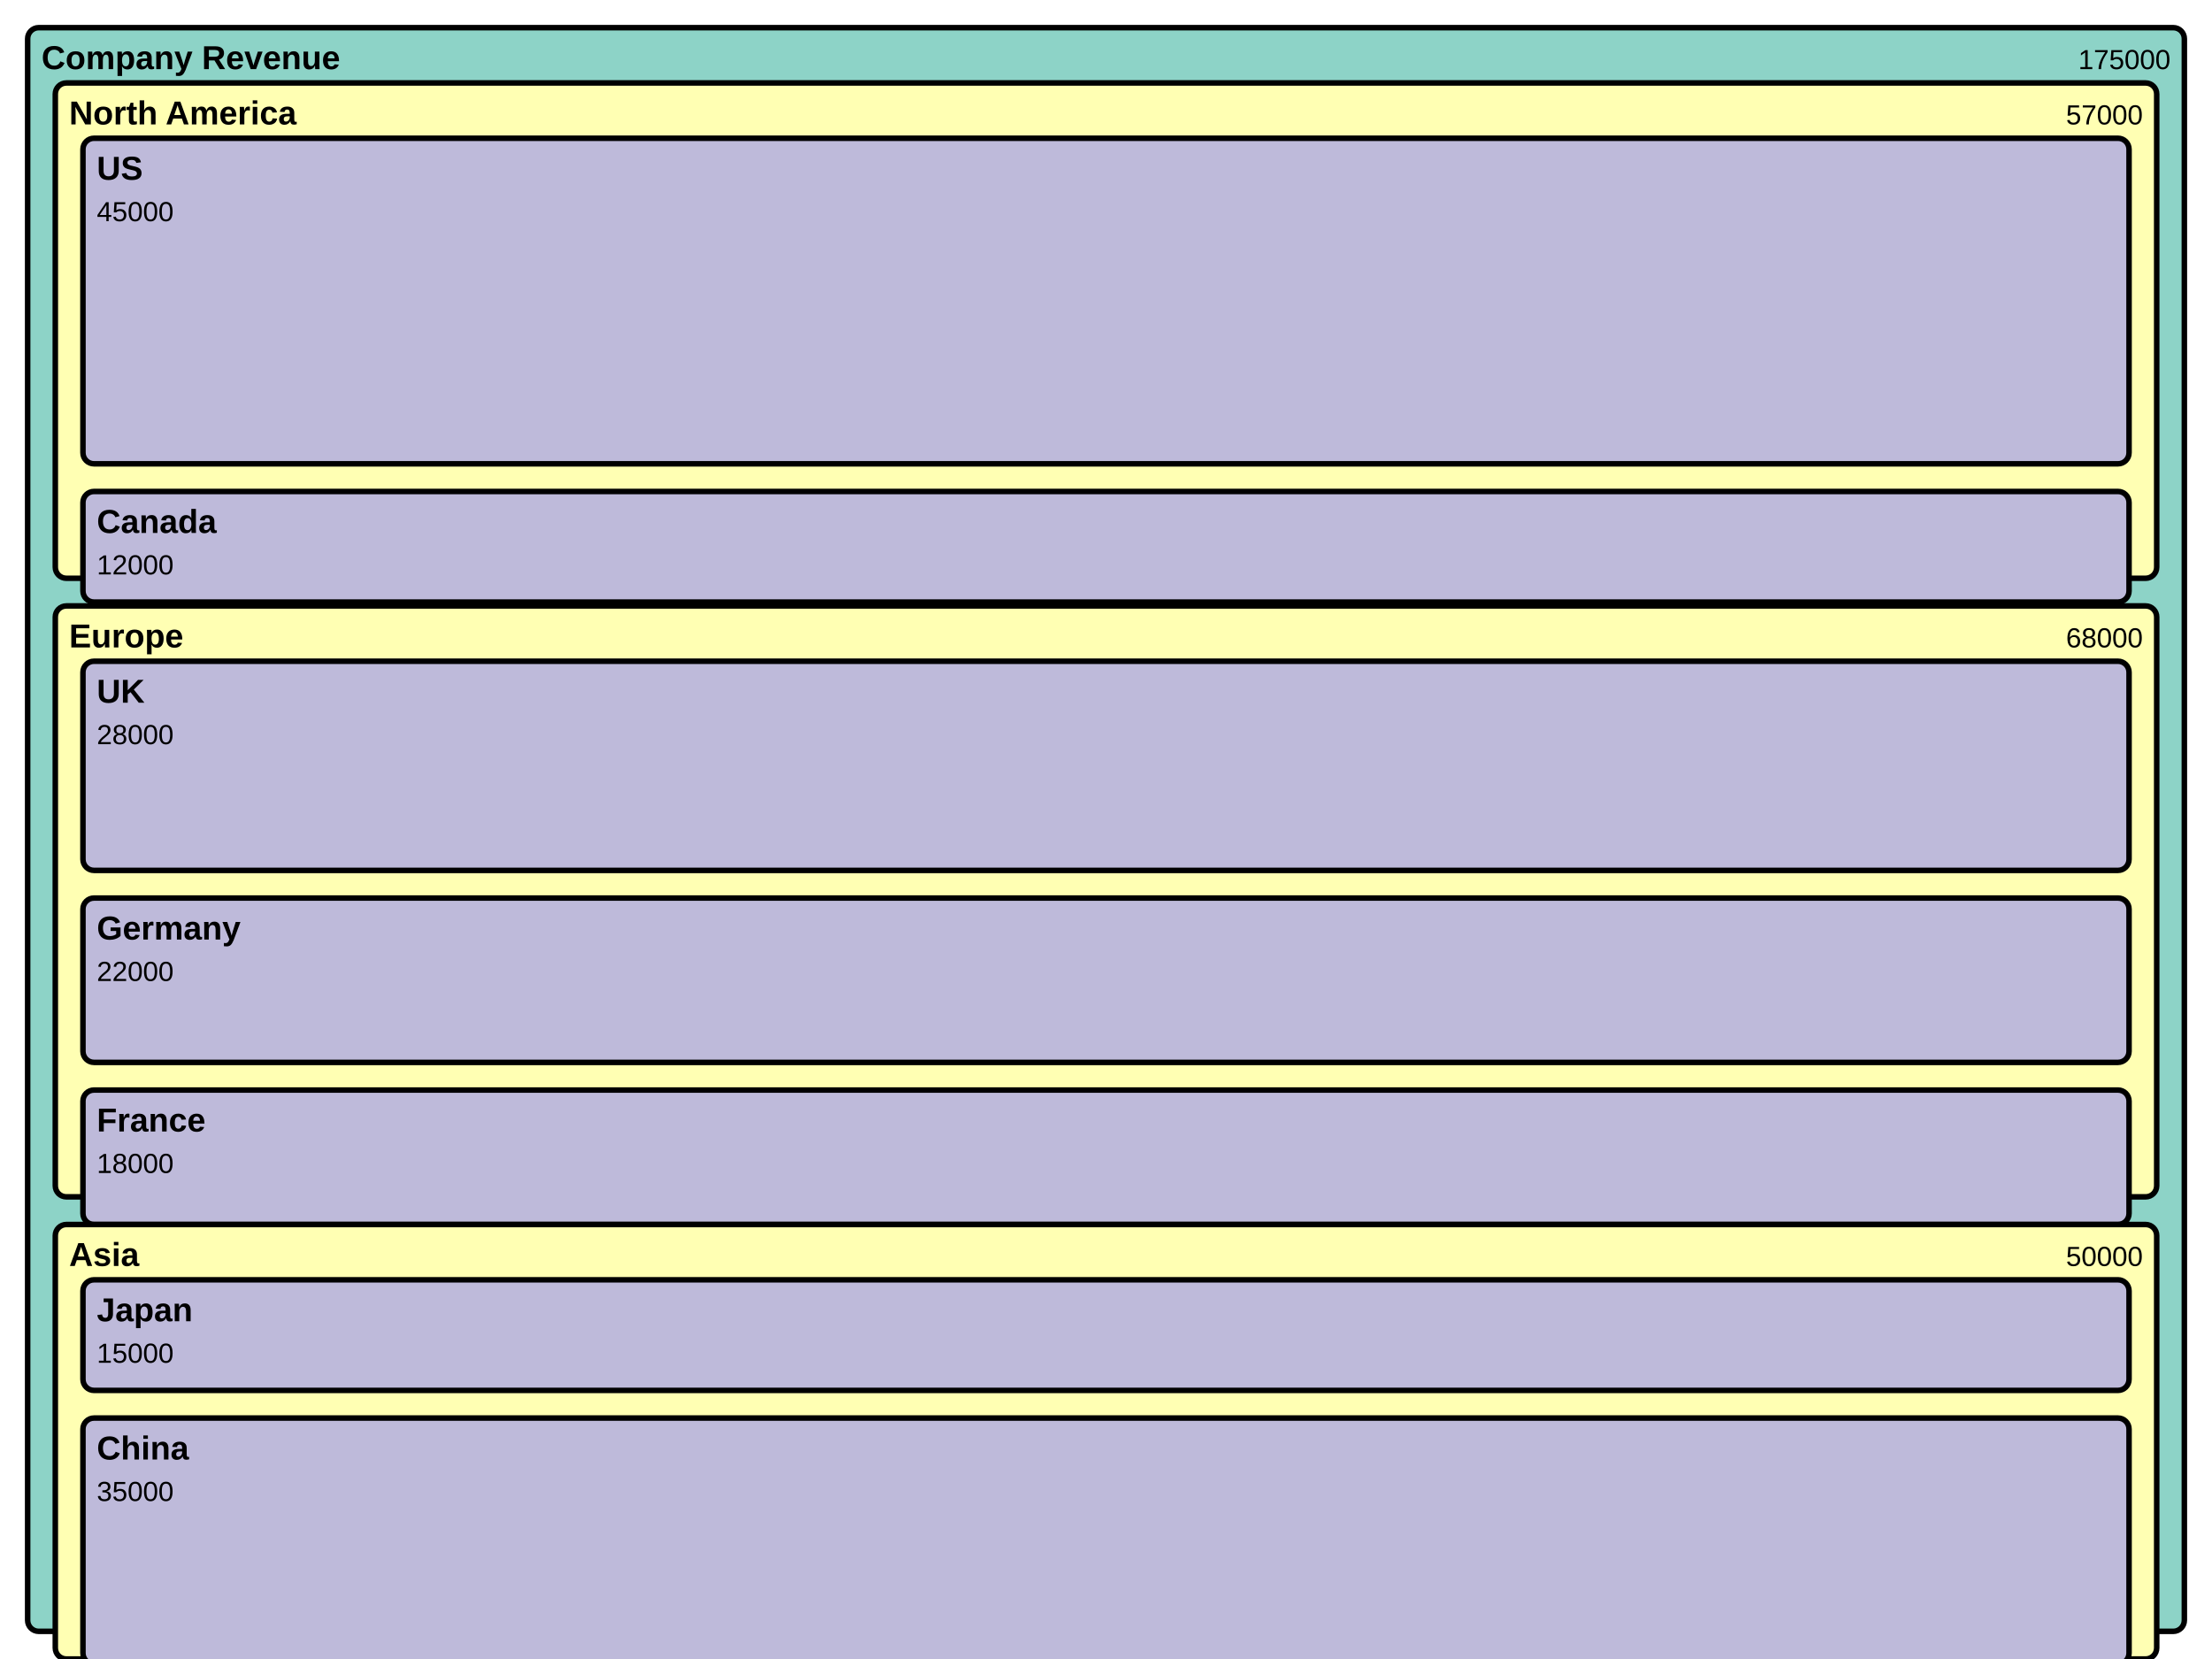
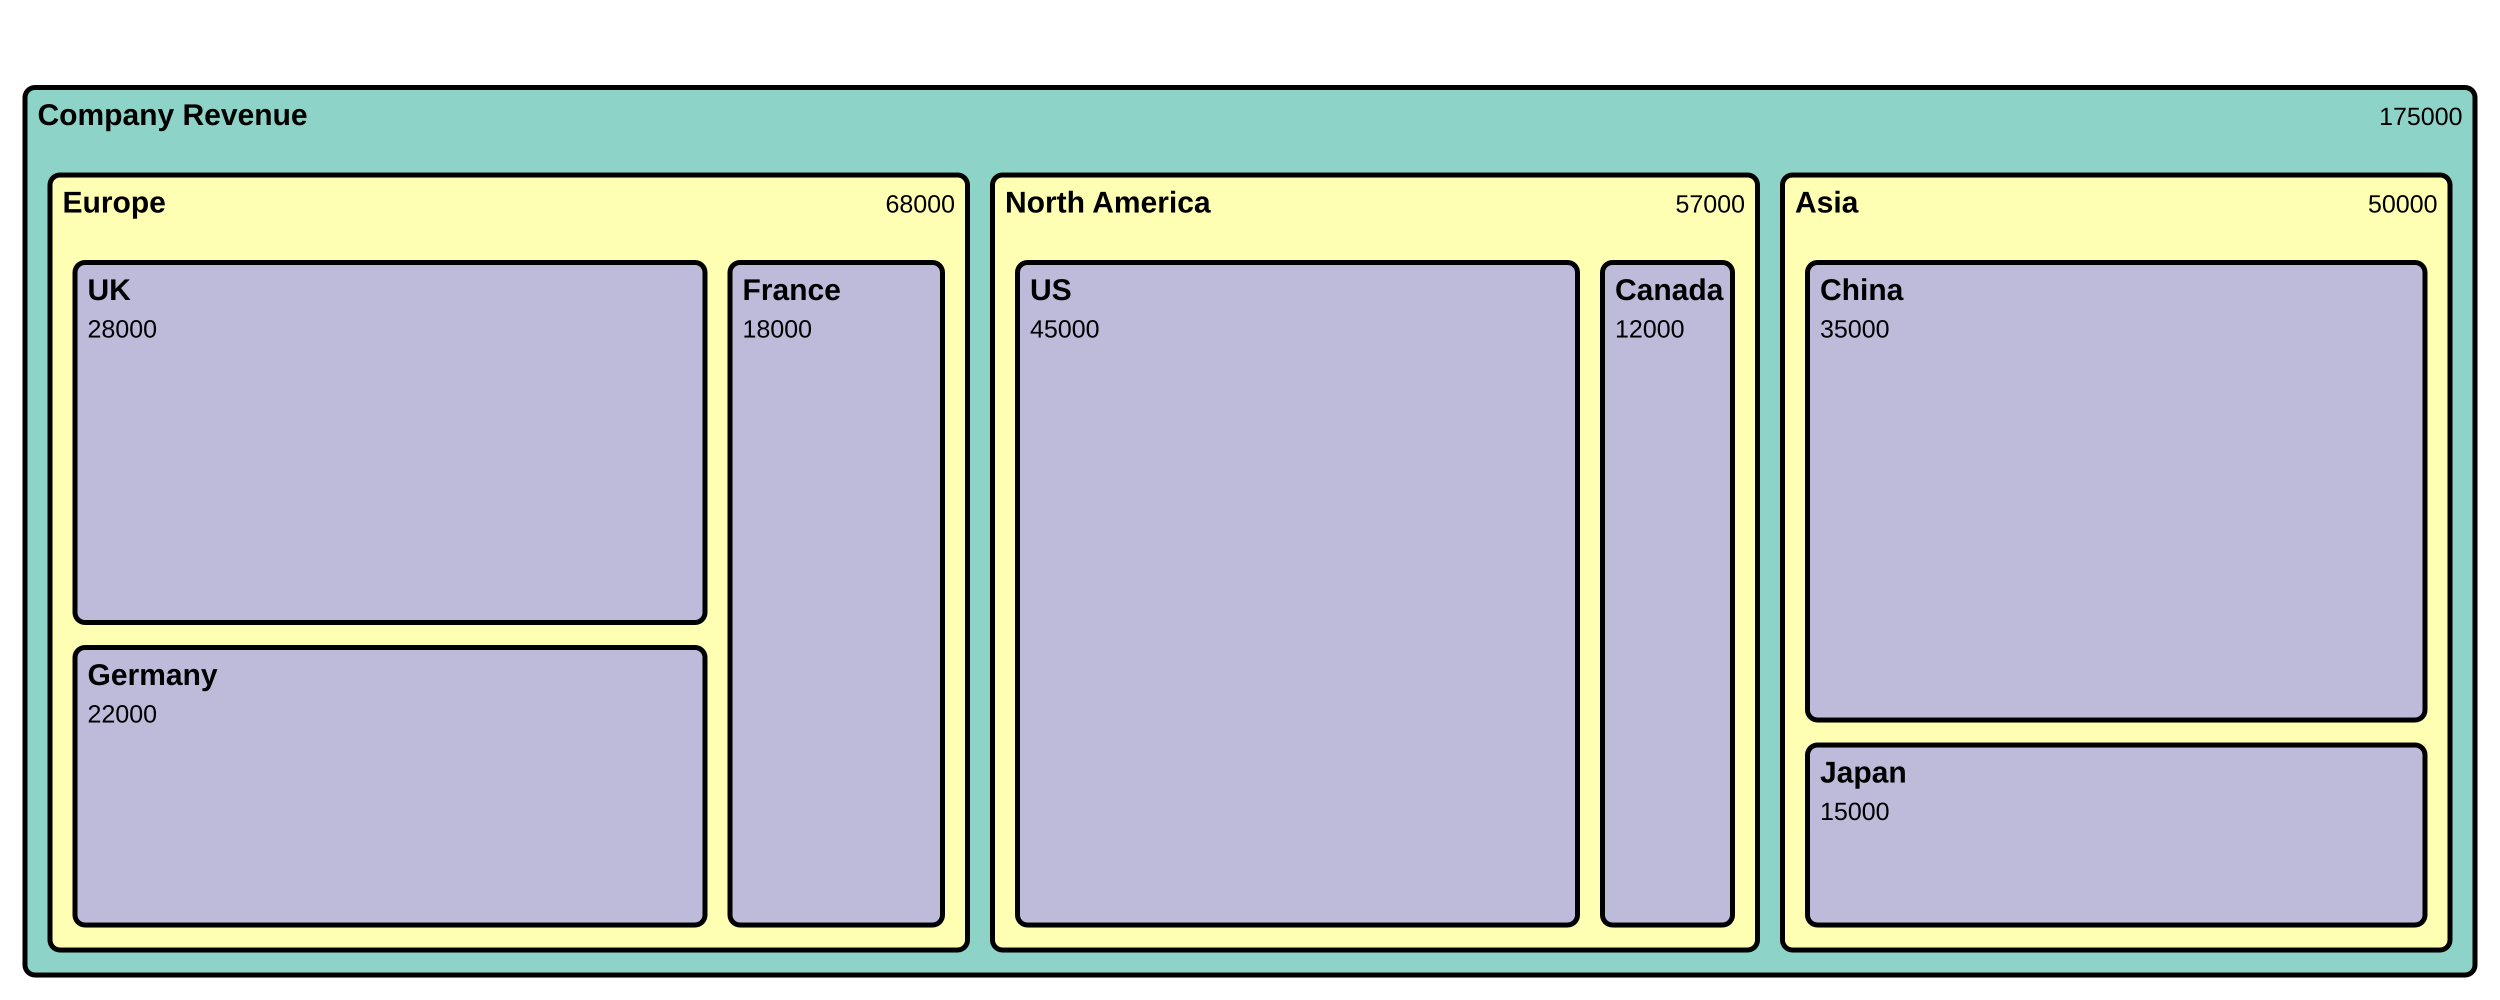
- <svg xmlns="http://www.w3.org/2000/svg" width="800.0" height="600.0" viewBox="0 0 800 600" version="1.2" baseProfile="tiny">
+ <svg xmlns="http://www.w3.org/2000/svg" width="1000.0" height="400.0" viewBox="0 0 1000 400" version="1.2" baseProfile="tiny">
  <g>
-     <rect fill="#8dd3c7" stroke="#000000" stroke-width="2" x="10.0" y="10.0" width="780.0" height="580.0" rx="4.0" ry="4.0" />
-     <text fill="#000000" x="15.0" y="25.0" font-family="Arial, Helvetica, sans-serif" font-size="12" font-weight="bold">Company Revenue</text>
-     <text fill="#000000" x="785.0" y="25.0" text-anchor="end" font-family="Arial, Helvetica, sans-serif" font-size="10">175000</text>
+     <rect fill="#8dd3c7" stroke="#000000" stroke-width="2" x="10.0" y="35.0" width="980.0" height="355.0" rx="4.0" ry="4.0" />
+     <text fill="#000000" x="15.0" y="50.0" font-family="Arial, Helvetica, sans-serif" font-size="12" font-weight="bold">Company Revenue</text>
+     <text fill="#000000" x="985.0" y="50.0" text-anchor="end" font-family="Arial, Helvetica, sans-serif" font-size="10">175000</text>
    <g>
-       <rect fill="#ffffb3" stroke="#000000" stroke-width="2" x="20.0" y="30.0" width="760.0" height="179.143" rx="4.0" ry="4.0" />
-       <text fill="#000000" x="25.0" y="45.0" font-family="Arial, Helvetica, sans-serif" font-size="12" font-weight="bold">North America</text>
-       <text fill="#000000" x="775.0" y="45.0" text-anchor="end" font-family="Arial, Helvetica, sans-serif" font-size="10">57000</text>
+       <rect fill="#ffffb3" stroke="#000000" stroke-width="2" x="20.0" y="70.0" width="367.0" height="310.0" rx="4.0" ry="4.0" />
+       <text fill="#000000" x="25.0" y="85.0" font-family="Arial, Helvetica, sans-serif" font-size="12" font-weight="bold">Europe</text>
+       <text fill="#000000" x="382.0" y="85.0" text-anchor="end" font-family="Arial, Helvetica, sans-serif" font-size="10">68000</text>
      <g>
-         <rect fill="#bebada" stroke="#000000" stroke-width="2" x="30.0" y="50.0" width="740.0" height="117.744" rx="4.0" ry="4.0" />
-         <text fill="#000000" x="35.0" y="65.0" font-family="Arial, Helvetica, sans-serif" font-size="12" font-weight="bold">US</text>
-         <text fill="#000000" x="35.0" y="80.0" font-family="Arial, Helvetica, sans-serif" font-size="10">45000</text>
+         <rect fill="#bebada" stroke="#000000" stroke-width="2" x="30.0" y="105.0" width="252.0" height="144.0" rx="4.0" ry="4.0" />
+         <text fill="#000000" x="35.0" y="120.0" font-family="Arial, Helvetica, sans-serif" font-size="12" font-weight="bold">UK</text>
+         <text fill="#000000" x="35.0" y="135.0" font-family="Arial, Helvetica, sans-serif" font-size="10">28000</text>
      </g>
      <g>
-         <rect fill="#bebada" stroke="#000000" stroke-width="2" x="30.0" y="177.744" width="740.0" height="40.0" rx="4.0" ry="4.0" />
-         <text fill="#000000" x="35.0" y="192.744" font-family="Arial, Helvetica, sans-serif" font-size="12" font-weight="bold">Canada</text>
-         <text fill="#000000" x="35.0" y="207.744" font-family="Arial, Helvetica, sans-serif" font-size="10">12000</text>
+         <rect fill="#bebada" stroke="#000000" stroke-width="2" x="30.0" y="259.0" width="252.0" height="111.0" rx="4.0" ry="4.0" />
+         <text fill="#000000" x="35.0" y="274.0" font-family="Arial, Helvetica, sans-serif" font-size="12" font-weight="bold">Germany</text>
+         <text fill="#000000" x="35.0" y="289.0" font-family="Arial, Helvetica, sans-serif" font-size="10">22000</text>
+       </g>
+       <g>
+         <rect fill="#bebada" stroke="#000000" stroke-width="2" x="292.0" y="105.0" width="85.0" height="265.0" rx="4.0" ry="4.0" />
+         <text fill="#000000" x="297.0" y="120.0" font-family="Arial, Helvetica, sans-serif" font-size="12" font-weight="bold">France</text>
+         <text fill="#000000" x="297.0" y="135.0" font-family="Arial, Helvetica, sans-serif" font-size="10">18000</text>
      </g>
    </g>
    <g>
-       <rect fill="#ffffb3" stroke="#000000" stroke-width="2" x="20.0" y="219.143" width="760.0" height="213.714" rx="4.0" ry="4.0" />
-       <text fill="#000000" x="25.0" y="234.143" font-family="Arial, Helvetica, sans-serif" font-size="12" font-weight="bold">Europe</text>
-       <text fill="#000000" x="775.0" y="234.143" text-anchor="end" font-family="Arial, Helvetica, sans-serif" font-size="10">68000</text>
+       <rect fill="#ffffb3" stroke="#000000" stroke-width="2" x="397.0" y="70.0" width="306.0" height="310.0" rx="4.0" ry="4.0" />
+       <text fill="#000000" x="402.0" y="85.0" font-family="Arial, Helvetica, sans-serif" font-size="12" font-weight="bold">North America</text>
+       <text fill="#000000" x="698.0" y="85.0" text-anchor="end" font-family="Arial, Helvetica, sans-serif" font-size="10">57000</text>
      <g>
-         <rect fill="#bebada" stroke="#000000" stroke-width="2" x="30.0" y="239.143" width="740.0" height="75.647" rx="4.0" ry="4.0" />
-         <text fill="#000000" x="35.0" y="254.143" font-family="Arial, Helvetica, sans-serif" font-size="12" font-weight="bold">UK</text>
-         <text fill="#000000" x="35.0" y="269.143" font-family="Arial, Helvetica, sans-serif" font-size="10">28000</text>
+         <rect fill="#bebada" stroke="#000000" stroke-width="2" x="407.0" y="105.0" width="224.0" height="265.0" rx="4.0" ry="4.0" />
+         <text fill="#000000" x="412.0" y="120.0" font-family="Arial, Helvetica, sans-serif" font-size="12" font-weight="bold">US</text>
+         <text fill="#000000" x="412.0" y="135.0" font-family="Arial, Helvetica, sans-serif" font-size="10">45000</text>
      </g>
      <g>
-         <rect fill="#bebada" stroke="#000000" stroke-width="2" x="30.0" y="324.79" width="740.0" height="59.437" rx="4.0" ry="4.0" />
-         <text fill="#000000" x="35.0" y="339.79" font-family="Arial, Helvetica, sans-serif" font-size="12" font-weight="bold">Germany</text>
-         <text fill="#000000" x="35.0" y="354.79" font-family="Arial, Helvetica, sans-serif" font-size="10">22000</text>
-       </g>
-       <g>
-         <rect fill="#bebada" stroke="#000000" stroke-width="2" x="30.0" y="394.227" width="740.0" height="48.63" rx="4.0" ry="4.0" />
-         <text fill="#000000" x="35.0" y="409.227" font-family="Arial, Helvetica, sans-serif" font-size="12" font-weight="bold">France</text>
-         <text fill="#000000" x="35.0" y="424.227" font-family="Arial, Helvetica, sans-serif" font-size="10">18000</text>
+         <rect fill="#bebada" stroke="#000000" stroke-width="2" x="641.0" y="105.0" width="52.0" height="265.0" rx="4.0" ry="4.0" />
+         <text fill="#000000" x="646.0" y="120.0" font-family="Arial, Helvetica, sans-serif" font-size="12" font-weight="bold">Canada</text>
+         <text fill="#000000" x="646.0" y="135.0" font-family="Arial, Helvetica, sans-serif" font-size="10">12000</text>
      </g>
    </g>
    <g>
-       <rect fill="#ffffb3" stroke="#000000" stroke-width="2" x="20.0" y="442.857" width="760.0" height="157.143" rx="4.0" ry="4.0" />
-       <text fill="#000000" x="25.0" y="457.857" font-family="Arial, Helvetica, sans-serif" font-size="12" font-weight="bold">Asia</text>
-       <text fill="#000000" x="775.0" y="457.857" text-anchor="end" font-family="Arial, Helvetica, sans-serif" font-size="10">50000</text>
+       <rect fill="#ffffb3" stroke="#000000" stroke-width="2" x="713.0" y="70.0" width="267.0" height="310.0" rx="4.0" ry="4.0" />
+       <text fill="#000000" x="718.0" y="85.0" font-family="Arial, Helvetica, sans-serif" font-size="12" font-weight="bold">Asia</text>
+       <text fill="#000000" x="975.0" y="85.0" text-anchor="end" font-family="Arial, Helvetica, sans-serif" font-size="10">50000</text>
      <g>
-         <rect fill="#bebada" stroke="#000000" stroke-width="2" x="30.0" y="462.857" width="740.0" height="40.0" rx="4.0" ry="4.0" />
-         <text fill="#000000" x="35.0" y="477.857" font-family="Arial, Helvetica, sans-serif" font-size="12" font-weight="bold">Japan</text>
-         <text fill="#000000" x="35.0" y="492.857" font-family="Arial, Helvetica, sans-serif" font-size="10">15000</text>
+         <rect fill="#bebada" stroke="#000000" stroke-width="2" x="723.0" y="105.0" width="247.0" height="183.0" rx="4.0" ry="4.0" />
+         <text fill="#000000" x="728.0" y="120.0" font-family="Arial, Helvetica, sans-serif" font-size="12" font-weight="bold">China</text>
+         <text fill="#000000" x="728.0" y="135.0" font-family="Arial, Helvetica, sans-serif" font-size="10">35000</text>
      </g>
      <g>
-         <rect fill="#bebada" stroke="#000000" stroke-width="2" x="30.0" y="512.857" width="740.0" height="89" rx="4.0" ry="4.0" />
-         <text fill="#000000" x="35.0" y="527.857" font-family="Arial, Helvetica, sans-serif" font-size="12" font-weight="bold">China</text>
-         <text fill="#000000" x="35.0" y="542.857" font-family="Arial, Helvetica, sans-serif" font-size="10">35000</text>
+         <rect fill="#bebada" stroke="#000000" stroke-width="2" x="723.0" y="298.0" width="247.0" height="72.0" rx="4.0" ry="4.0" />
+         <text fill="#000000" x="728.0" y="313.0" font-family="Arial, Helvetica, sans-serif" font-size="12" font-weight="bold">Japan</text>
+         <text fill="#000000" x="728.0" y="328.0" font-family="Arial, Helvetica, sans-serif" font-size="10">15000</text>
      </g>
    </g>
  </g>
</svg>
